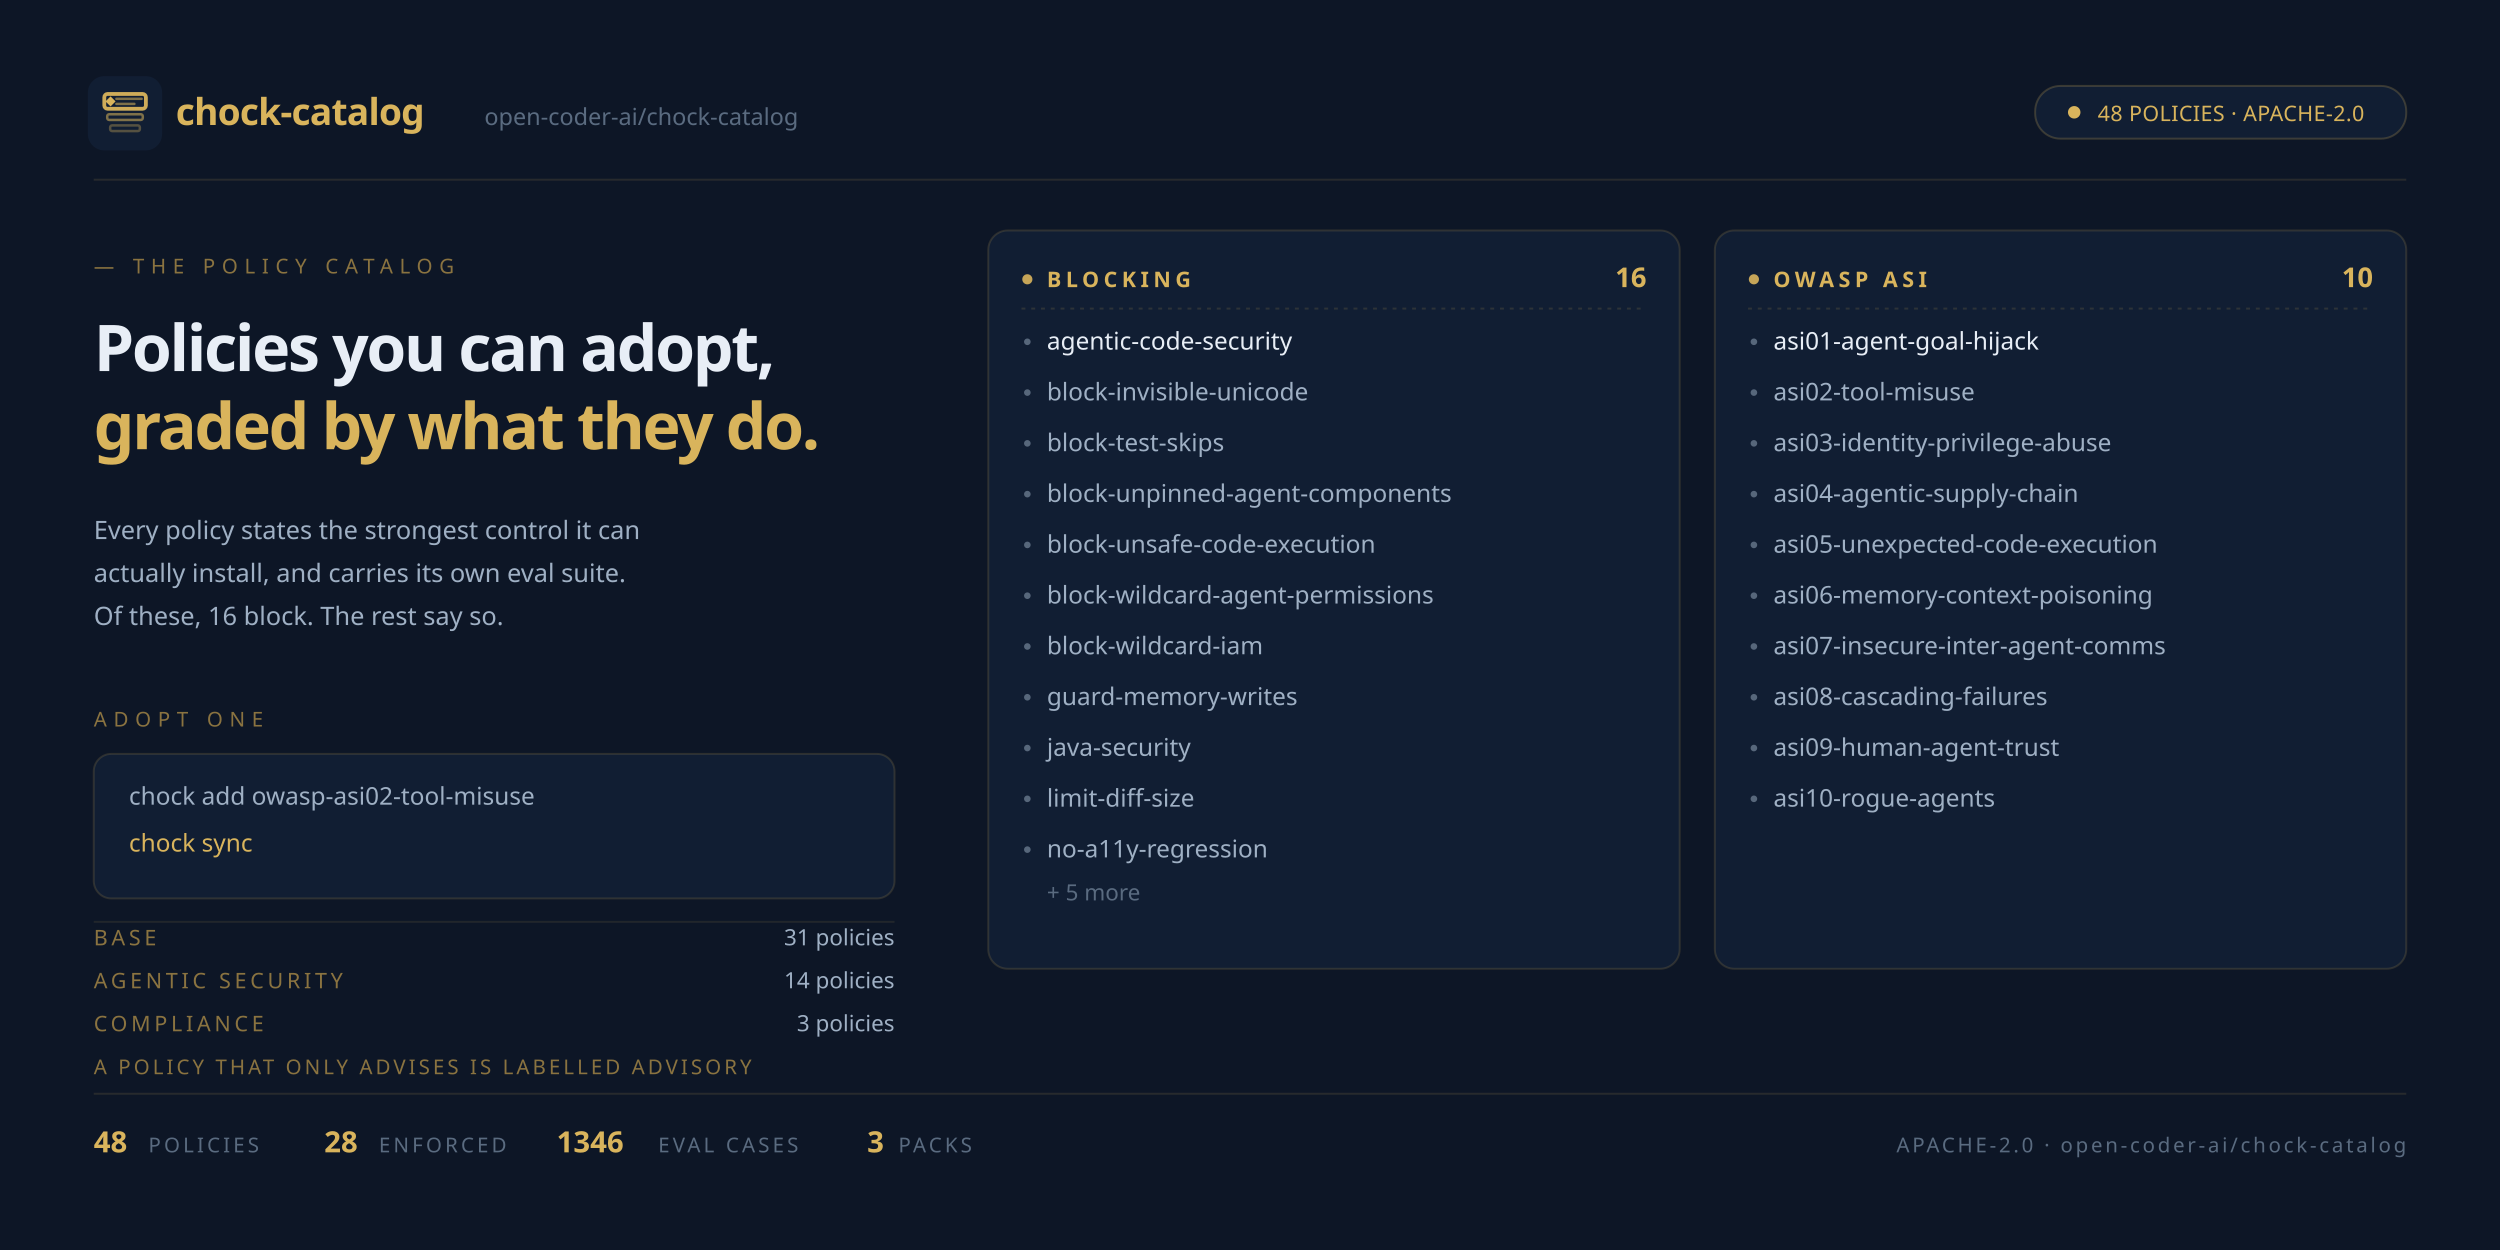
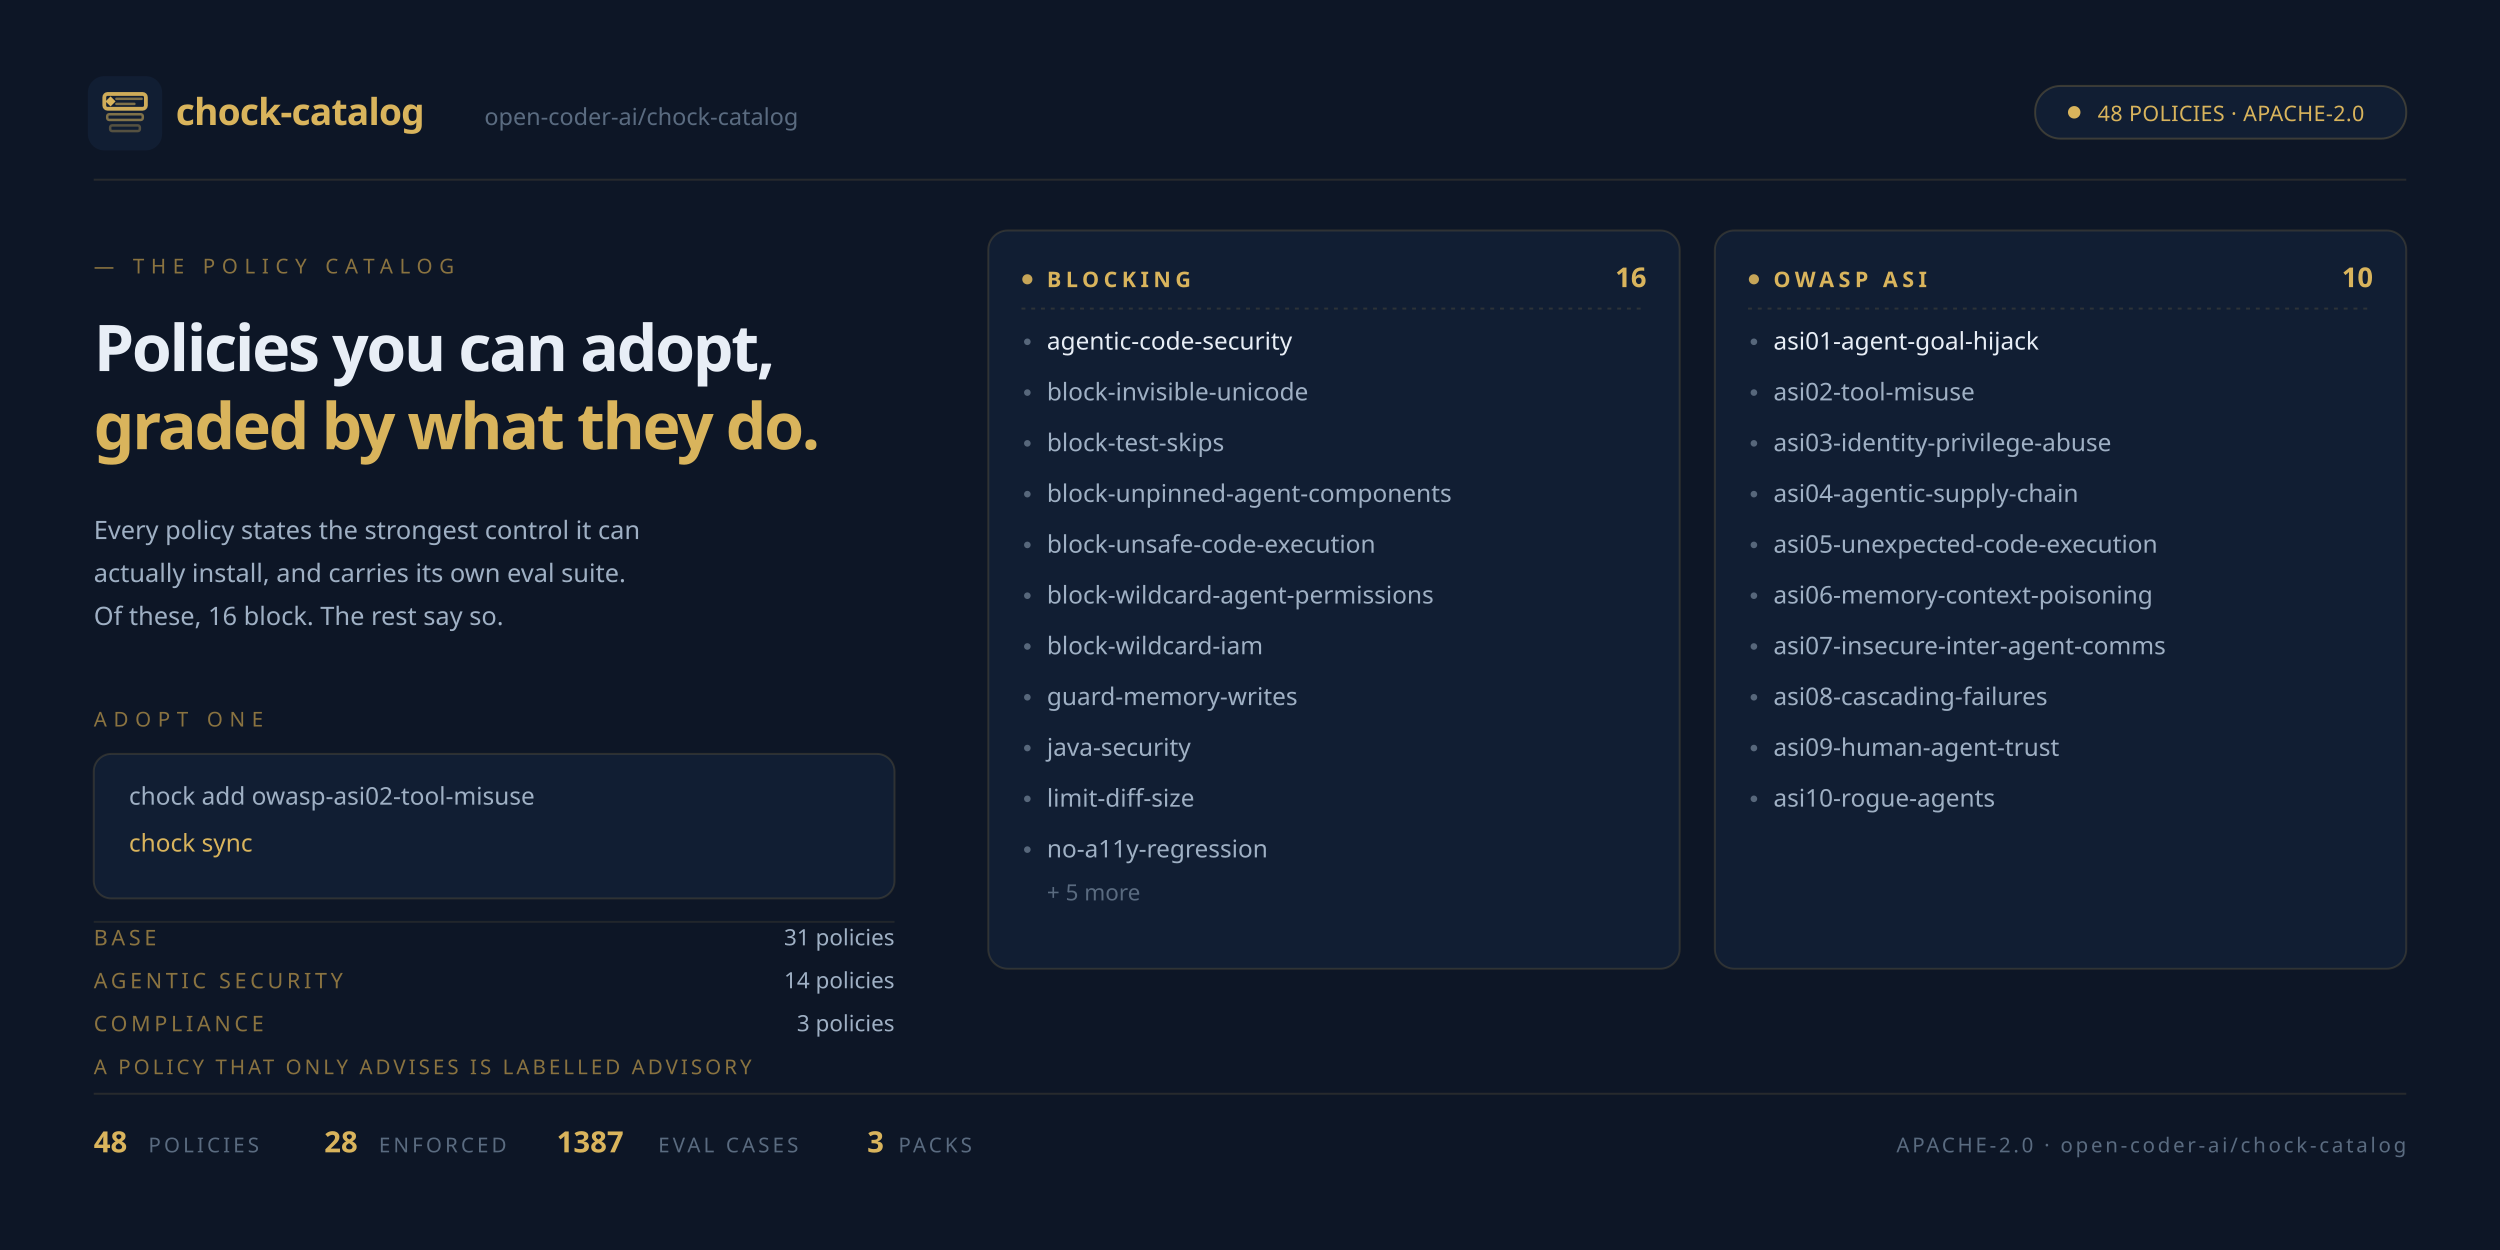
- <svg xmlns="http://www.w3.org/2000/svg" width="1280" height="640" viewBox="0 0 1280 640" role="img" aria-label="chock-catalog — the policy catalog for chock: policies you can adopt, graded by what they actually enforce. 48 policies across 3 packs (agentic-security 14, base 31, compliance 3); 28 enforced (19 at commit, 9 at pre-tool-use) and 20 advisory; 1346 eval cases. The 16 blocking policies: agentic-code-security, block-invisible-unicode, block-test-skips, block-unpinned-agent-components, block-unsafe-code-execution, block-wildcard-agent-permissions, block-wildcard-iam, guard-memory-writes, java-security, limit-diff-size, no-a11y-regression, pin-github-actions, protect-main-branch, protect-test-integrity, scan-secrets, verify-dependency-exists. Full OWASP Agentic Security Initiative top ten coverage, ASI01 through ASI10. Apache-2.0.">
+ <svg xmlns="http://www.w3.org/2000/svg" width="1280" height="640" viewBox="0 0 1280 640" role="img" aria-label="chock-catalog — the policy catalog for chock: policies you can adopt, graded by what they actually enforce. 48 policies across 3 packs (agentic-security 14, base 31, compliance 3); 28 enforced (19 at commit, 9 at pre-tool-use) and 20 advisory; 1387 eval cases. The 16 blocking policies: agentic-code-security, block-invisible-unicode, block-test-skips, block-unpinned-agent-components, block-unsafe-code-execution, block-wildcard-agent-permissions, block-wildcard-iam, guard-memory-writes, java-security, limit-diff-size, no-a11y-regression, pin-github-actions, protect-main-branch, protect-test-integrity, scan-secrets, verify-dependency-exists. Full OWASP Agentic Security Initiative top ten coverage, ASI01 through ASI10. Apache-2.0.">
  <rect width="1280" height="640" fill="#0D1626" />
  <rect x="45.0" y="39.0" width="38" height="38" rx="8.4" fill="#111E33" />
  <rect x="56.4" y="64.2" width="15.2" height="2.9" rx="1.0" fill="none" stroke="#D9B45C" stroke-width="1.29" stroke-opacity="0.34" />
  <rect x="54.9" y="58.5" width="18.2" height="2.9" rx="1.0" fill="none" stroke="#D9B45C" stroke-width="1.29" stroke-opacity="0.55" />
  <rect x="53.4" y="48.1" width="21.3" height="7.6" rx="1.7" fill="none" stroke="#D9B45C" stroke-width="1.94" stroke-opacity="0.95" />
  <rect x="54.77" y="50.10" width="3.65" height="3.65" transform="rotate(45 56.59 51.92)" fill="#D9B45C" />
  <line x1="59.6" y1="50.6" x2="72.5" y2="50.6" stroke="#D9B45C" stroke-width="1.29" stroke-opacity="0.55" stroke-linecap="round" />
  <line x1="59.6" y1="53.2" x2="68.8" y2="53.2" stroke="#D9B45C" stroke-width="1.29" stroke-opacity="0.55" stroke-linecap="round" />
  <text x="90" y="64" font-family="Geist Mono" font-size="19" font-weight="700" letter-spacing="-0.4" fill="#D9B45C">chock-catalog</text>
  <text x="248" y="64" font-family="Geist Mono" font-size="12" fill="#5A6B80">open-coder-ai/chock-catalog</text>
  <rect x="1042" y="44" width="190" height="27" rx="13" fill="#111E33" stroke="#D9B45C" stroke-opacity="0.22" />
  <circle cx="1062" cy="57.5" r="3.2" fill="#D9B45C" />
  <text x="1074" y="62" font-family="Geist Mono" font-size="11" letter-spacing="0.2" fill="#D9B45C">48 POLICIES · APACHE-2.0</text>
  <line x1="48" y1="92" x2="1232" y2="92" stroke="#D9B45C" stroke-opacity="0.13" stroke-width="1" />
  <text x="48" y="140" font-family="Geist Mono" font-size="10.5" letter-spacing="3.4" fill="#8A7340">— THE POLICY CATALOG</text>
  <text x="48" y="190" font-family="Geist Mono" font-size="33" font-weight="700" letter-spacing="-1.2" fill="#E8EEF6">Policies you can adopt,</text>
  <text x="48" y="230" font-family="Geist Mono" font-size="33" font-weight="700" letter-spacing="-1.2" fill="#D9B45C">graded by what they do.</text>
  <text x="48" y="276" font-family="Geist Mono" font-size="13" fill="#9FB0C4">Every policy states the strongest control it can</text>
  <text x="48" y="298" font-family="Geist Mono" font-size="13" fill="#9FB0C4">actually install, and carries its own eval suite.</text>
  <text x="48" y="320" font-family="Geist Mono" font-size="13" fill="#9FB0C4">Of these, 16 block. The rest say so.</text>
  <text x="48" y="372" font-family="Geist Mono" font-size="10.5" letter-spacing="3.4" fill="#8A7340">ADOPT ONE</text>
  <rect x="48" y="386" width="410" height="74" rx="9" fill="#111E33" stroke="#D9B45C" stroke-opacity="0.16" />
  <text x="66" y="412" font-family="Geist Mono" font-size="12.5" fill="#9FB0C4">chock add owasp-asi02-tool-misuse</text>
  <text x="66" y="436" font-family="Geist Mono" font-size="12.5" fill="#D9B45C">chock sync</text>
  <line x1="48" y1="472" x2="458" y2="472" stroke="#D9B45C" stroke-opacity="0.10" stroke-width="1" />
  <text x="48" y="484" font-family="Geist Mono" font-size="11" letter-spacing="1.9" fill="#8A7340">BASE</text>
  <text x="458" y="484" font-family="Geist Mono" font-size="11.5" text-anchor="end" fill="#9FB0C4">31 policies</text>
  <text x="48" y="506" font-family="Geist Mono" font-size="11" letter-spacing="1.9" fill="#8A7340">AGENTIC SECURITY</text>
  <text x="458" y="506" font-family="Geist Mono" font-size="11.5" text-anchor="end" fill="#9FB0C4">14 policies</text>
  <text x="48" y="528" font-family="Geist Mono" font-size="11" letter-spacing="1.9" fill="#8A7340">COMPLIANCE</text>
  <text x="458" y="528" font-family="Geist Mono" font-size="11.5" text-anchor="end" fill="#9FB0C4">3 policies</text>
  <text x="48" y="550" font-family="Geist Mono" font-size="10.5" letter-spacing="1.55" fill="#8A7340">A POLICY THAT ONLY ADVISES IS LABELLED ADVISORY</text>
  <rect x="506" y="118" width="354" height="378" rx="10" fill="#111E33" stroke="#D9B45C" stroke-opacity="0.16" stroke-width="1" />
  <circle cx="526" cy="143" r="2.6" fill="#D9B45C" fill-opacity="0.9" />
  <text x="536" y="147" font-family="Geist Mono" font-size="11" font-weight="700" letter-spacing="2.3" fill="#D9B45C">BLOCKING</text>
  <text x="843" y="147" font-family="Geist Mono" font-size="14" font-weight="700" text-anchor="end" fill="#D9B45C">16</text>
  <line x1="523" y1="158" x2="843" y2="158" stroke="#D9B45C" stroke-opacity="0.14" stroke-width="1" stroke-dasharray="2 3" />
  <circle cx="526" cy="175" r="1.7" fill="#9FB0C4" fill-opacity="0.5" />
  <text x="536" y="179" font-family="Geist Mono" font-size="12.5" fill="#E8EEF6">agentic-code-security</text>
  <circle cx="526" cy="201" r="1.7" fill="#9FB0C4" fill-opacity="0.5" />
  <text x="536" y="205" font-family="Geist Mono" font-size="12.5" fill="#9FB0C4">block-invisible-unicode</text>
  <circle cx="526" cy="227" r="1.7" fill="#9FB0C4" fill-opacity="0.5" />
  <text x="536" y="231" font-family="Geist Mono" font-size="12.5" fill="#9FB0C4">block-test-skips</text>
  <circle cx="526" cy="253" r="1.7" fill="#9FB0C4" fill-opacity="0.5" />
  <text x="536" y="257" font-family="Geist Mono" font-size="12.5" fill="#9FB0C4">block-unpinned-agent-components</text>
  <circle cx="526" cy="279" r="1.7" fill="#9FB0C4" fill-opacity="0.5" />
  <text x="536" y="283" font-family="Geist Mono" font-size="12.5" fill="#9FB0C4">block-unsafe-code-execution</text>
  <circle cx="526" cy="305" r="1.7" fill="#9FB0C4" fill-opacity="0.5" />
  <text x="536" y="309" font-family="Geist Mono" font-size="12.5" fill="#9FB0C4">block-wildcard-agent-permissions</text>
  <circle cx="526" cy="331" r="1.7" fill="#9FB0C4" fill-opacity="0.5" />
  <text x="536" y="335" font-family="Geist Mono" font-size="12.5" fill="#9FB0C4">block-wildcard-iam</text>
  <circle cx="526" cy="357" r="1.7" fill="#9FB0C4" fill-opacity="0.5" />
  <text x="536" y="361" font-family="Geist Mono" font-size="12.5" fill="#9FB0C4">guard-memory-writes</text>
  <circle cx="526" cy="383" r="1.7" fill="#9FB0C4" fill-opacity="0.5" />
  <text x="536" y="387" font-family="Geist Mono" font-size="12.5" fill="#9FB0C4">java-security</text>
  <circle cx="526" cy="409" r="1.7" fill="#9FB0C4" fill-opacity="0.5" />
  <text x="536" y="413" font-family="Geist Mono" font-size="12.5" fill="#9FB0C4">limit-diff-size</text>
  <circle cx="526" cy="435" r="1.7" fill="#9FB0C4" fill-opacity="0.5" />
  <text x="536" y="439" font-family="Geist Mono" font-size="12.5" fill="#9FB0C4">no-a11y-regression</text>
  <text x="536" y="461" font-family="Geist Mono" font-size="11.5" fill="#5A6B80">+ 5 more</text>
  <rect x="878" y="118" width="354" height="378" rx="10" fill="#111E33" stroke="#D9B45C" stroke-opacity="0.16" stroke-width="1" />
  <circle cx="898" cy="143" r="2.6" fill="#D9B45C" fill-opacity="0.9" />
  <text x="908" y="147" font-family="Geist Mono" font-size="11" font-weight="700" letter-spacing="2.3" fill="#D9B45C">OWASP ASI</text>
  <text x="1215" y="147" font-family="Geist Mono" font-size="14" font-weight="700" text-anchor="end" fill="#D9B45C">10</text>
  <line x1="895" y1="158" x2="1215" y2="158" stroke="#D9B45C" stroke-opacity="0.14" stroke-width="1" stroke-dasharray="2 3" />
  <circle cx="898" cy="175" r="1.7" fill="#9FB0C4" fill-opacity="0.5" />
  <text x="908" y="179" font-family="Geist Mono" font-size="12.5" fill="#E8EEF6">asi01-agent-goal-hijack</text>
  <circle cx="898" cy="201" r="1.7" fill="#9FB0C4" fill-opacity="0.5" />
  <text x="908" y="205" font-family="Geist Mono" font-size="12.5" fill="#9FB0C4">asi02-tool-misuse</text>
  <circle cx="898" cy="227" r="1.7" fill="#9FB0C4" fill-opacity="0.5" />
  <text x="908" y="231" font-family="Geist Mono" font-size="12.5" fill="#9FB0C4">asi03-identity-privilege-abuse</text>
  <circle cx="898" cy="253" r="1.7" fill="#9FB0C4" fill-opacity="0.5" />
  <text x="908" y="257" font-family="Geist Mono" font-size="12.5" fill="#9FB0C4">asi04-agentic-supply-chain</text>
  <circle cx="898" cy="279" r="1.7" fill="#9FB0C4" fill-opacity="0.5" />
  <text x="908" y="283" font-family="Geist Mono" font-size="12.5" fill="#9FB0C4">asi05-unexpected-code-execution</text>
  <circle cx="898" cy="305" r="1.7" fill="#9FB0C4" fill-opacity="0.5" />
  <text x="908" y="309" font-family="Geist Mono" font-size="12.5" fill="#9FB0C4">asi06-memory-context-poisoning</text>
  <circle cx="898" cy="331" r="1.7" fill="#9FB0C4" fill-opacity="0.5" />
  <text x="908" y="335" font-family="Geist Mono" font-size="12.5" fill="#9FB0C4">asi07-insecure-inter-agent-comms</text>
  <circle cx="898" cy="357" r="1.7" fill="#9FB0C4" fill-opacity="0.5" />
  <text x="908" y="361" font-family="Geist Mono" font-size="12.5" fill="#9FB0C4">asi08-cascading-failures</text>
  <circle cx="898" cy="383" r="1.7" fill="#9FB0C4" fill-opacity="0.5" />
  <text x="908" y="387" font-family="Geist Mono" font-size="12.5" fill="#9FB0C4">asi09-human-agent-trust</text>
  <circle cx="898" cy="409" r="1.7" fill="#9FB0C4" fill-opacity="0.5" />
  <text x="908" y="413" font-family="Geist Mono" font-size="12.5" fill="#9FB0C4">asi10-rogue-agents</text>
  <line x1="48" y1="560" x2="1232" y2="560" stroke="#D9B45C" stroke-opacity="0.13" stroke-width="1" />
  <text x="48" y="590" font-family="Geist Mono" font-size="15" font-weight="700" fill="#D9B45C">48</text>
  <text x="76" y="590" font-family="Geist Mono" font-size="10.5" letter-spacing="1.6" fill="#5A6B80">POLICIES</text>
  <text x="166" y="590" font-family="Geist Mono" font-size="15" font-weight="700" fill="#D9B45C">28</text>
  <text x="194" y="590" font-family="Geist Mono" font-size="10.5" letter-spacing="1.6" fill="#5A6B80">ENFORCED</text>
-   <text x="285" y="590" font-family="Geist Mono" font-size="15" font-weight="700" fill="#D9B45C">1346</text>
+   <text x="285" y="590" font-family="Geist Mono" font-size="15" font-weight="700" fill="#D9B45C">1387</text>
  <text x="337" y="590" font-family="Geist Mono" font-size="10.5" letter-spacing="1.6" fill="#5A6B80">EVAL CASES</text>
  <text x="444" y="590" font-family="Geist Mono" font-size="15" font-weight="700" fill="#D9B45C">3</text>
  <text x="460" y="590" font-family="Geist Mono" font-size="10.5" letter-spacing="1.6" fill="#5A6B80">PACKS</text>
  <text x="1232" y="590" font-family="Geist Mono" font-size="10.5" letter-spacing="1.4" text-anchor="end" fill="#5A6B80">APACHE-2.0 · open-coder-ai/chock-catalog</text>
</svg>
